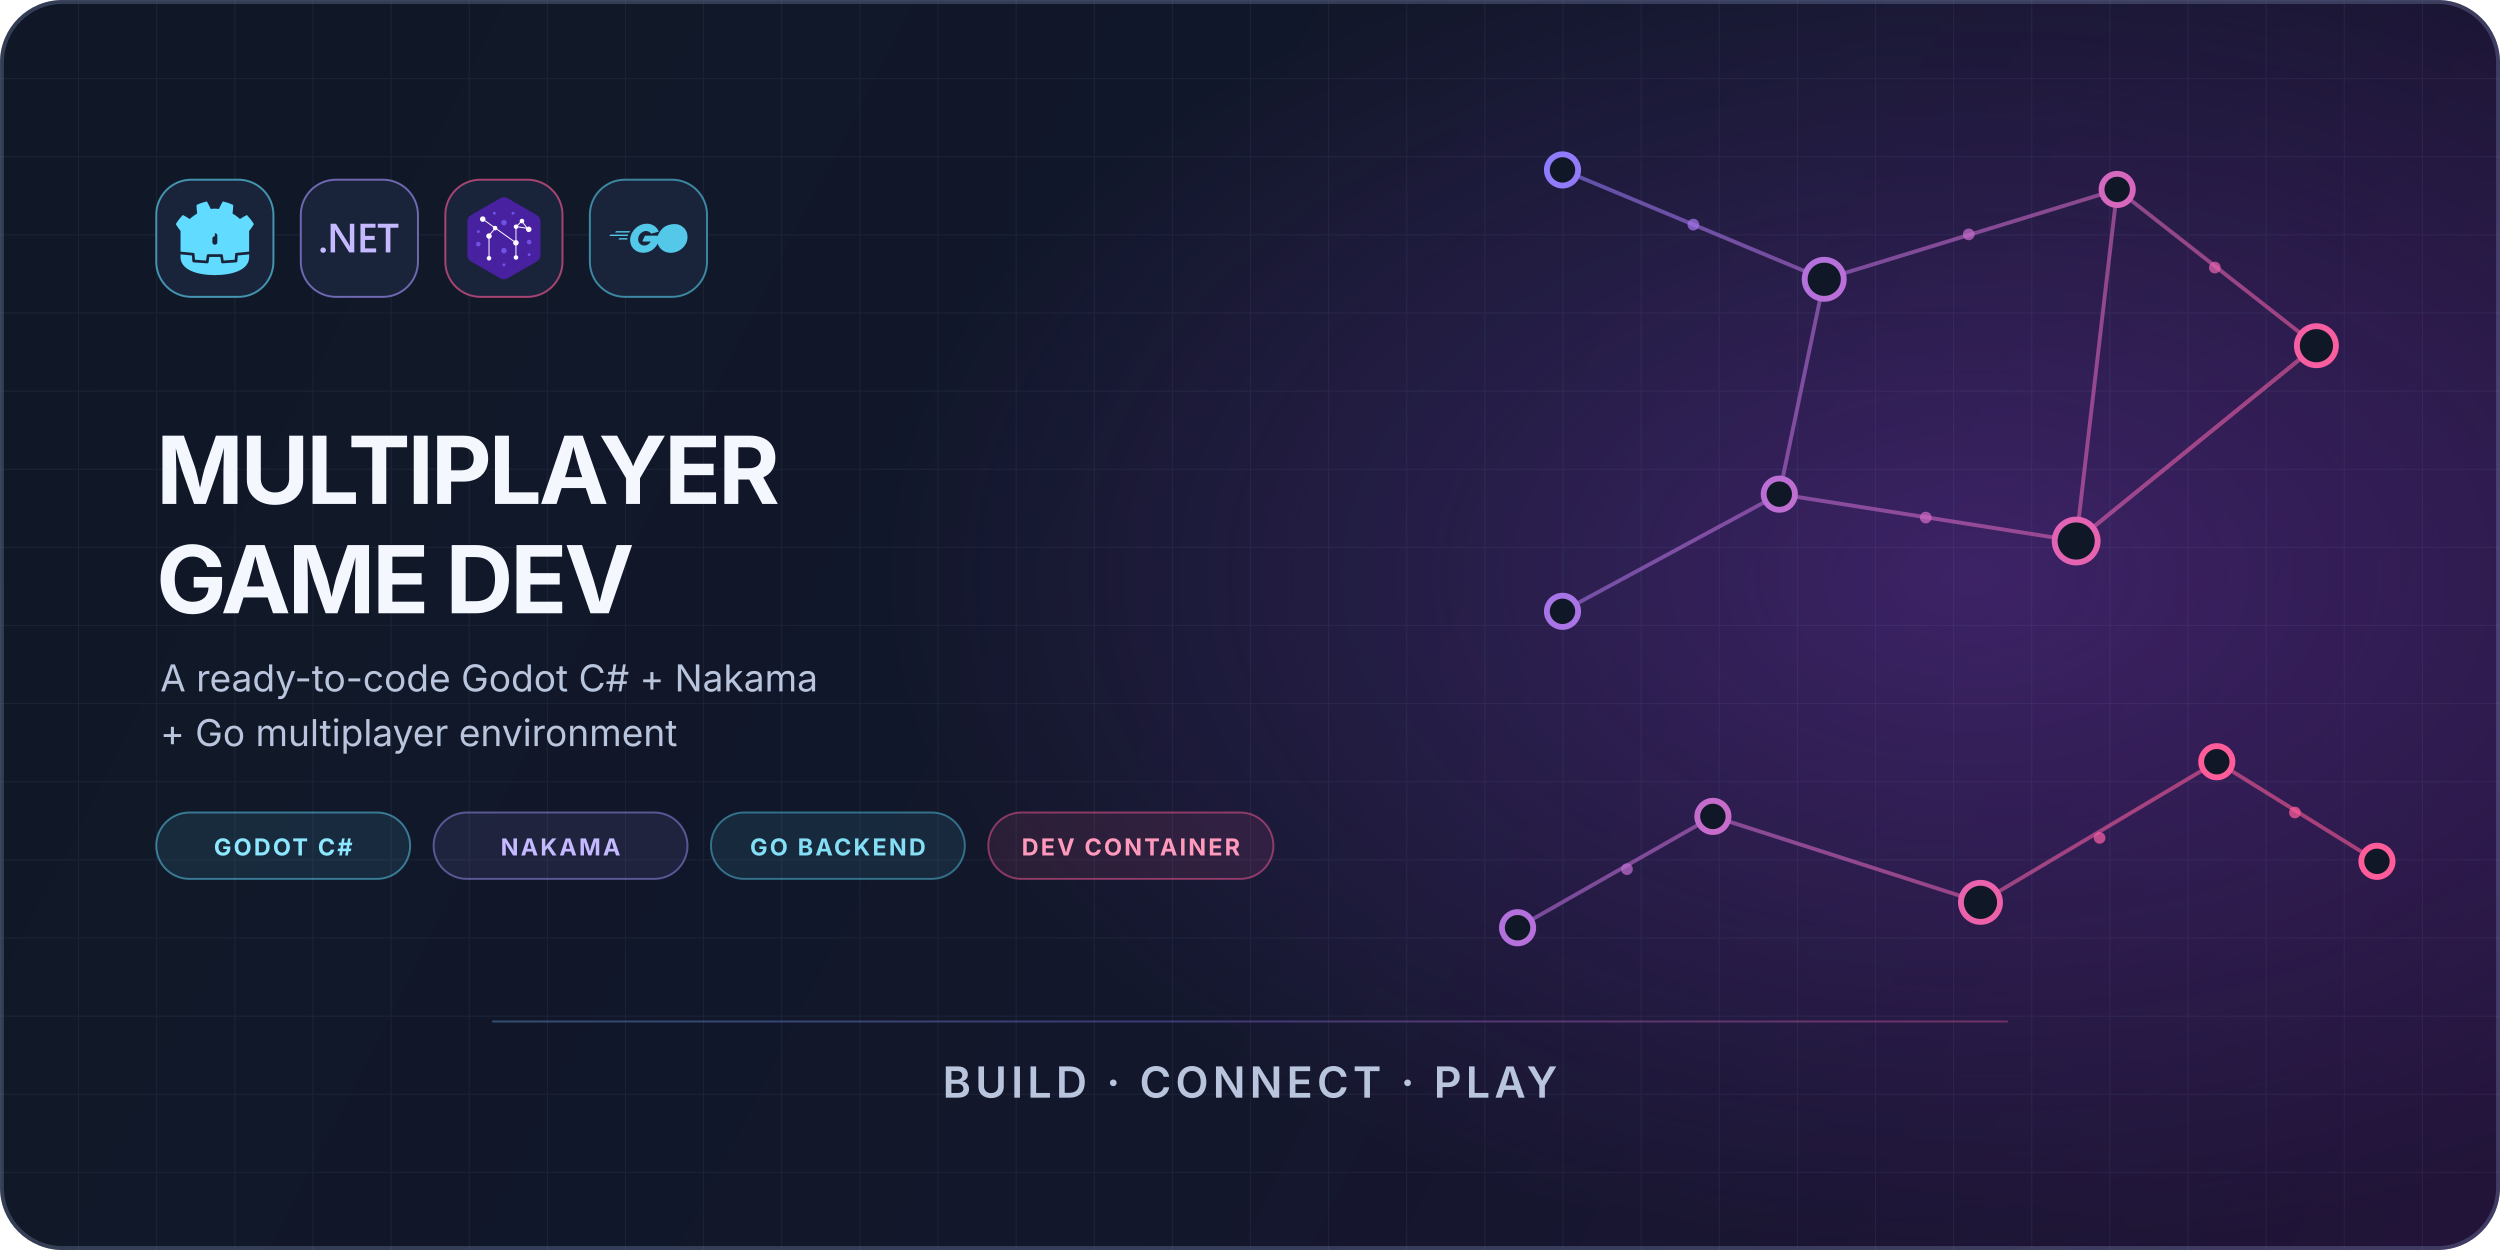
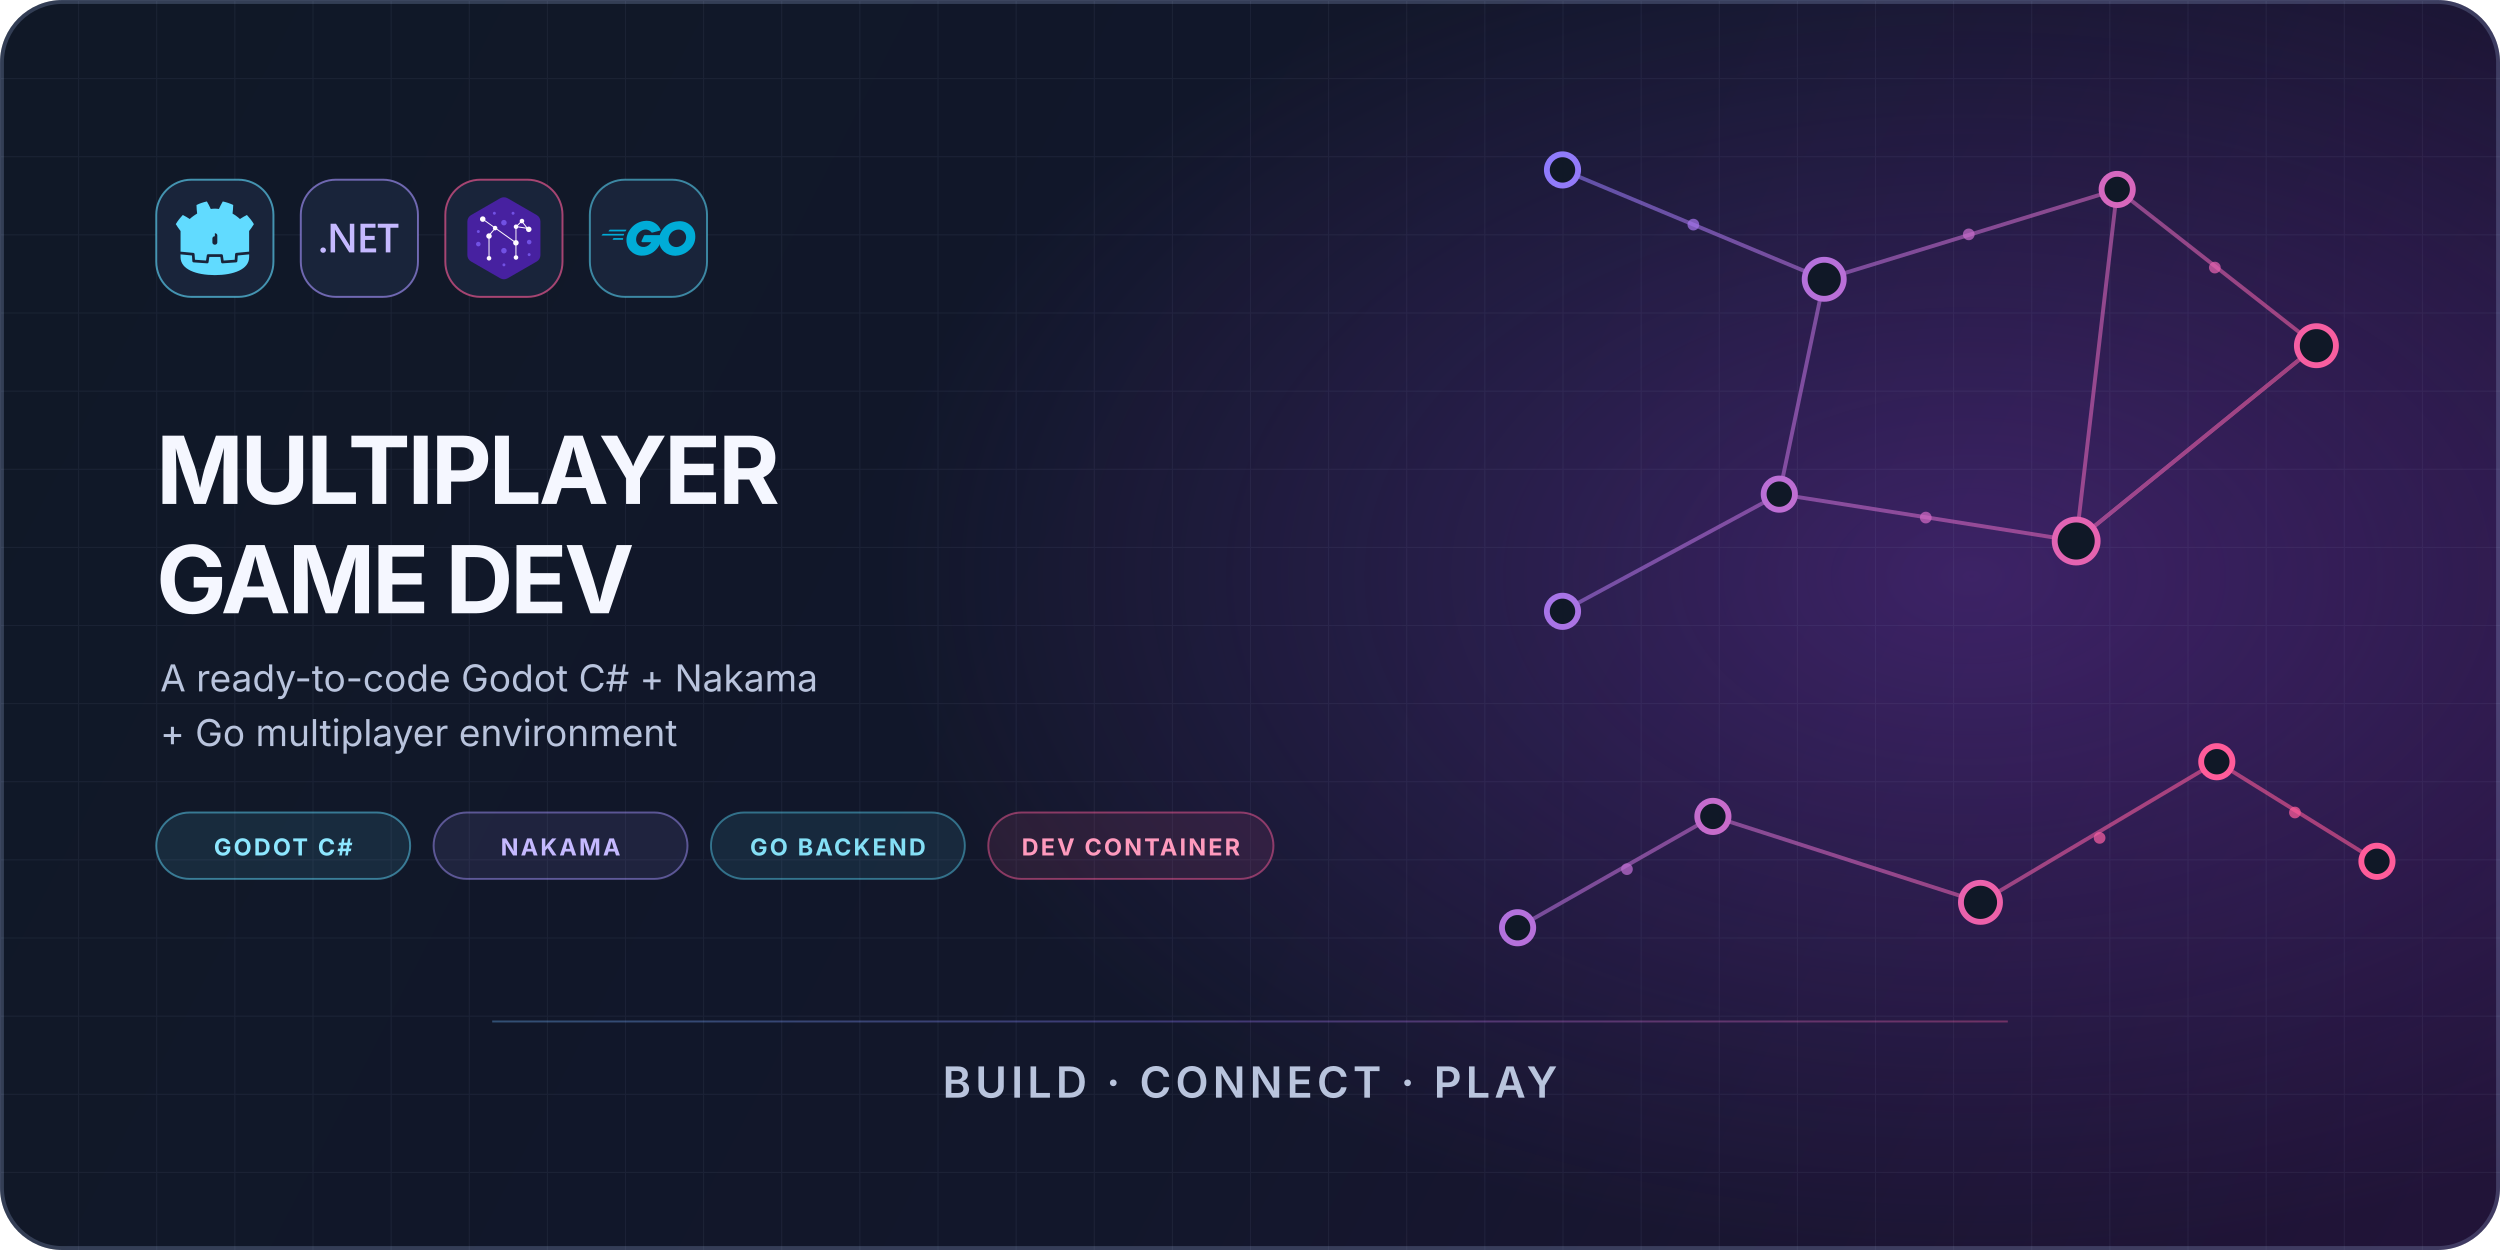
<svg xmlns="http://www.w3.org/2000/svg" width="1280" height="640" viewBox="0 0 1280 640" fill="none">
  <defs>
    <linearGradient id="background" x1="40" y1="20" x2="1240" y2="640" gradientUnits="userSpaceOnUse">
      <stop stop-color="#101827" />
      <stop offset=".55" stop-color="#12172B" />
      <stop offset="1" stop-color="#211438" />
    </linearGradient>
    <linearGradient id="accent" x1="230" y1="150" x2="1070" y2="520" gradientUnits="userSpaceOnUse">
      <stop stop-color="#61DBFF" />
      <stop offset=".52" stop-color="#8C7CFF" />
      <stop offset="1" stop-color="#FF5C9A" />
    </linearGradient>
    <radialGradient id="glow" cx="0" cy="0" r="1" gradientTransform="matrix(0 350 -560 0 1010 295)" gradientUnits="userSpaceOnUse">
      <stop stop-color="#843BCE" stop-opacity=".34" />
      <stop offset="1" stop-color="#843BCE" stop-opacity="0" />
    </radialGradient>
    <pattern id="grid" width="40" height="40" patternUnits="userSpaceOnUse">
      <path d="M40 0H0V40" stroke="#A9B6DA" stroke-opacity=".07" />
    </pattern>
  </defs>
  <rect width="1280" height="640" rx="32" fill="url(#background)" />
  <rect width="1280" height="640" rx="32" fill="url(#glow)" />
  <rect width="1280" height="640" rx="32" fill="url(#grid)" />
  <rect x="1" y="1" width="1278" height="638" rx="31" stroke="#A6B8E5" stroke-opacity=".24" stroke-width="2" />
  <g opacity=".58" stroke="url(#accent)" stroke-width="2">
    <path d="M800 87 934 143 1084 97 1186 177 1063 277 911 253 800 313" />
    <path d="M934 143 911 253M1084 97 1063 277M1186 177 1063 277" />
    <path d="M777 475 877 418 1014 462 1135 390 1217 441" />
  </g>
  <g fill="#101827" stroke="url(#accent)" stroke-width="3">
    <circle cx="800" cy="87" r="8" />
    <circle cx="934" cy="143" r="10" />
    <circle cx="1084" cy="97" r="8" />
    <circle cx="1186" cy="177" r="10" />
    <circle cx="1063" cy="277" r="11" />
    <circle cx="911" cy="253" r="8" />
    <circle cx="800" cy="313" r="8" />
    <circle cx="777" cy="475" r="8" />
    <circle cx="877" cy="418" r="8" />
    <circle cx="1014" cy="462" r="10" />
    <circle cx="1135" cy="390" r="8" />
    <circle cx="1217" cy="441" r="8" />
  </g>
  <g fill="url(#accent)" opacity=".72">
    <circle cx="867" cy="115" r="3" />
    <circle cx="1008" cy="120" r="3" />
    <circle cx="1134" cy="137" r="3" />
    <circle cx="986" cy="265" r="3" />
    <circle cx="833" cy="445" r="3" />
    <circle cx="1075" cy="429" r="3" />
    <circle cx="1175" cy="416" r="3" />
  </g>
  <g font-family="Inter,Segoe UI,Arial,sans-serif">
    <g transform="translate(80 92)">
      <rect width="60" height="60" rx="18" fill="#19243A" stroke="#61DBFF" stroke-opacity=".62" />
      <svg x="10" y="10" width="40" height="40" viewBox="0 0 24 24">
        <path fill="#61DBFF" d="M9.56.683c-1.096.244-2.181.583-3.198 1.095.023.898.081 1.758.199 2.632-.395.253-.81.47-1.178.766-.375.288-.758.564-1.097.901-.678-.448-1.396-.869-2.135-1.241C1.353 5.693.608 6.619 0 7.655c.458.741.936 1.435 1.452 2.094h.014v6.356c.012 0 .023 0 .035.003l3.896.376c.204.02.364.184.378.389l.12 1.72 3.399.242.234-1.587c.03-.206.207-.358.415-.358h4.111c.208 0 .385.152.415.358l.234 1.587 3.399-.242.12-1.72a.42.42 0 0 1 .378-.389l3.895-.376c.012 0 .023-.003.035-.003v-.507h.002V9.75h.014c.516-.659.994-1.353 1.452-2.094-.608-1.036-1.354-1.961-2.151-2.819-.739.372-1.457.793-2.135 1.241-.339-.337-.721-.613-1.096-.901-.369-.296-.784-.513-1.178-.766.117-.874.175-1.734.199-2.632-1.017-.512-2.101-.851-3.198-1.095-.438.736-.838 1.533-1.187 2.312-.414-.069-.829-.094-1.246-.099h-.016c-.417.005-.832.03-1.246.099-.349-.779-.749-1.576-1.188-2.312zM6.476 9.989a2.348 2.348 0 1 0 0 4.696 2.348 2.348 0 0 0 0-4.696zm11.049 0a2.348 2.348 0 1 0 0 4.696 2.348 2.348 0 0 0 0-4.696zm-5.524.453a.756.687 0 0 1 .757.687v2.162a.756.687 0 0 1-1.513 0V12.059a.756.687 0 0 1 .756-.687zM1.46 16.946c.002.377.006.789.006.871 0 3.701 4.694 5.479 10.527 5.5h.014c5.832-.02 10.526-1.799 10.526-5.5 0-.084.005-.495.007-.871l-3.502.338-.121 1.729a.421.421 0 0 1-.389.39l-4.181.296a.42.42 0 0 1-.415-.358l-.238-1.614h-3.386l-.238 1.614a.419.419 0 0 1-.445.357l-4.151-.296c-.208-.015-.375-.181-.389-.389l-.12-1.729-3.504-.337z" />
      </svg>
    </g>
    <g transform="translate(154 92)">
      <rect width="60" height="60" rx="18" fill="#19243A" stroke="#A694FF" stroke-opacity=".62" />
      <svg x="10" y="10" width="40" height="40" viewBox="0 0 24 24">
        <path fill="#C5B9FF" d="M24 8.77h-2.468v7.565h-1.425V8.77h-2.462V7.53H24zm-6.852 7.565h-4.821V7.53h4.63v1.24h-3.205v2.494h2.953v1.234h-2.953v2.604h3.396zm-6.708 0H8.882L4.78 9.863a2.896 2.896 0 0 1-.258-.51h-.036c.032.189.048.592.048 1.21v5.772H3.157V7.53h1.659l3.965 6.32c.167.261.275.442.323.54h.024c-.04-.233-.06-.629-.06-1.185V7.529h1.372zm-8.703-.693a.868.829 0 0 1-.869.829.868.829 0 0 1-.868-.83.868.829 0 0 1 .868-.828.868.829 0 0 1 .869.829Z" />
      </svg>
    </g>
    <g transform="translate(228 92)">
      <rect width="60" height="60" rx="18" fill="#19243A" stroke="#FF5C9A" stroke-opacity=".62" />
-       <svg x="9" y="9" width="42" height="42" viewBox="0 0 512 512">
+       <svg x="9" y="9" width="42" height="42" viewBox="0 0 512 512" preserveAspectRatio="xMidYMid meet">
        <path fill="#4721a0" d="M484 360.9V151.1c0-16.5-8.8-31.8-23.2-40L279.1 6.2c-14.2-8.3-32-8.3-46.3 0L51.2 111.1C37 119.4 28 134.6 28 151.1v209.8c0 16.5 8.8 31.8 23.2 40l181.7 104.8c14.2 8.3 32 8.3 46.3 0l181.7-104.8c14.1-8.3 23.1-23.5 23.1-40" />
        <path fill="#7151e4" d="M413.6 348.7c-5.1 0-9.3 4.2-9.3 9.3s4.2 9.3 9.3 9.3 9.3-4.2 9.3-9.3-4.2-9.3-9.3-9.3m-157.5 63.9c-5.1 0-9.3 4.2-9.3 9.3s4.2 9.3 9.3 9.3 9.3-4.2 9.3-9.3-4.2-9.3-9.3-9.3m57-322c-5.1 0-9.3 4.2-9.3 9.3s4.2 9.3 9.3 9.3 9.3-4.2 9.3-9.3-4.2-9.3-9.3-9.3m-116.6 0c-5.1 0-9.3 4.2-9.3 9.3s4.2 9.3 9.3 9.3 9.3-4.2 9.3-9.3-4.1-9.3-9.3-9.3M413.6 294c7.8 0 14.4-6.4 14.4-14.4s-6.4-14.4-14.4-14.4-14.2 6.4-14.2 14.4 6.3 14.4 14.2 14.4m-157.5 22.1c-9.6 0-17.3 7.8-17.3 17.3 0 9.4 7.8 17.3 17.3 17.3s17.3-7.8 17.3-17.3-7.9-17.3-17.3-17.3m0-174.9c-9.6 0-17.3 7.8-17.3 17.3 0 9.4 7.8 17.3 17.3 17.3s17.3-7.8 17.3-17.3-7.9-17.3-17.3-17.3M96.4 223.1c5.1 0 9.3-4.2 9.3-9.3s-4.2-9.3-9.3-9.3-9.3 4.2-9.3 9.3 4.1 9.3 9.3 9.3m0 54.7c-7.8 0-14.4 6.4-14.4 14.4s6.4 14.4 14.4 14.4 14.2-6.4 14.2-14.4-6.4-14.4-14.2-14.4" />
        <path fill="#fffbff" d="M411.3 182.9c-4.1 0-7.7 1.6-10.6 4l-21.9-28.3c2.5-2.6 4.1-6.2 4.1-10.1 0-8-6.4-14.4-14.2-14.4s-14.4 6.4-14.4 14.4c0 2.6.8 4.9 2 6.9l-16.9 16.9c-2.3-1.5-4.9-2.6-7.8-2.6-8 0-14.2 6.4-14.2 14.4 0 6.8 4.7 12.2 10.9 13.7v69.3c-3.5.6-6.4 2.5-8.8 4.8l-105.3-74.8c.9-2.3 1.4-4.7.9-7.2-1.4-7.7-8.6-13.1-16.5-11.7-2.5.4-4.7 1.6-6.5 3.2l-53-37.7c1.5-3.1 2.4-6.6 1.8-10.3-1.6-9.4-10.6-15.8-20-14.2s-15.8 10.6-14.2 20 10.6 15.8 20 14.2c3.6-.6 6.5-2.5 8.9-4.8l52.9 37.6c-1.3 2.6-2 5.5-1.4 8.5.5 2.6 1.8 4.7 3.4 6.6l-21.1 24.8c-2-.8-4.1-1.3-6.3-1.3-9.6 0-17.3 7.8-17.3 17.3 0 8.4 6.3 15.2 14.2 16.7v108c-6.4 1.4-11.4 6.9-11.4 13.8 0 8 6.4 14.4 14.4 14.4s14.4-6.4 14.4-14.4c0-6.8-4.8-12.3-11.2-13.8v-108c7.9-1.6 14.1-8.3 14.1-16.6 0-5-2.3-9.4-5.7-12.6l20.7-24.4c2.5 1.2 5.3 1.9 8.2 1.3 3-.6 5.4-2.2 7.5-4.2L315.6 277c-1.5 3.1-2.4 6.6-1.8 10.3 1.3 7.5 7.2 12.8 14.2 14.1v60.7c-6.2 1.6-10.9 6.9-10.9 13.7 0 8 6.4 14.4 14.2 14.4s14.4-6.4 14.4-14.4c0-7-5-12.5-11.5-13.8v-60.6c9.2-1.8 15.3-10.6 13.8-19.8-1.2-7.3-6.9-12.7-13.8-14V198c5.1-1.1 9.2-4.8 10.7-9.8l49.9 7.7c-.4 1.4-.9 2.7-.9 4.3 0 9.4 7.8 17.3 17.3 17.3 9.4 0 17.3-7.8 17.3-17.3.1-9.4-7.7-17.3-17.2-17.3m-65.9-1c-.3-1.8-.9-3.5-1.8-5l16.8-16.8c2.3 1.7 5.1 2.8 8.2 2.8 1.7 0 3.3-.4 4.9-1l21.4 27.6z" />
      </svg>
    </g>
    <g transform="translate(302 92)">
      <rect width="60" height="60" rx="18" fill="#19243A" stroke="#54C8E8" stroke-opacity=".62" />
-       <svg x="10" y="10" width="40" height="40" viewBox="0 0 24 24">
-         <path fill="#54C8E8" d="M1.811 10.231c-.047 0-.058-.023-.035-.059l.246-.315c.023-.035.081-.058.128-.058h4.172c.046 0 .058.035.035.07l-.199.303c-.023.036-.082.07-.117.07zM.047 11.306c-.047 0-.059-.023-.035-.058l.245-.316c.023-.035.082-.058.129-.058h5.328c.047 0 .07.035.058.07l-.093.28c-.012.047-.058.07-.105.07zm2.828 1.075c-.047 0-.059-.035-.035-.07l.163-.292c.023-.035.07-.07.117-.07h2.337c.047 0 .07.035.07.082l-.023.28c0 .047-.047.082-.082.082zm12.129-2.36c-.736.187-1.239.327-1.963.514-.176.046-.187.058-.34-.117-.174-.199-.303-.327-.548-.444-.737-.362-1.45-.257-2.115.175-.795.514-1.204 1.274-1.192 2.22.011.935.654 1.706 1.577 1.835.795.105 1.46-.175 1.987-.77.105-.13.198-.27.315-.434H10.47c-.245 0-.304-.152-.222-.35.152-.362.432-.97.596-1.274a.315.315 0 0 1 .292-.187h4.253c-.023.316-.023.631-.07.947a4.983 4.983 0 0 1-.958 2.29c-.841 1.11-1.94 1.8-3.33 1.986-1.145.152-2.209-.07-3.143-.77-.865-.655-1.356-1.52-1.484-2.595-.152-1.274.222-2.419.993-3.424.83-1.086 1.928-1.776 3.272-2.02 1.098-.2 2.15-.07 3.096.571.62.41 1.063.97 1.356 1.648.07.105.023.164-.117.2m3.868 6.461c-1.064-.024-2.034-.328-2.852-1.029a3.665 3.665 0 0 1-1.262-2.255c-.21-1.32.152-2.489.947-3.529.853-1.122 1.881-1.706 3.272-1.95 1.192-.21 2.314-.095 3.33.595.923.63 1.496 1.484 1.648 2.605.198 1.578-.257 2.863-1.344 3.962-.771.783-1.718 1.273-2.805 1.495-.315.06-.63.07-.934.106z" />
+       <svg x="6" y="21" width="48" height="18" viewBox="0 0 205.4 76.7" preserveAspectRatio="xMidYMid meet">
+         <path fill="#00acd7" d="M15.5 23.2c-.4 0-.5-.2-.3-.5l2.1-2.7c.2-.3.7-.5 1.1-.5h35.7c.4 0 .5.3.3.6l-1.7 2.6c-.2.3-.7.6-1 .6zM.4 32.4c-.4 0-.5-.2-.3-.5l2.1-2.7c.2-.3.7-.5 1.1-.5h45.6c.4 0 .6.3.5.6l-.8 2.4c-.1.4-.5.6-.9.6zm24.2 9.2c-.4 0-.5-.3-.3-.6l1.4-2.5c.2-.3.6-.6 1-.6h20c.4 0 .6.3.6.7l-.2 2.4c0 .4-.4.7-.7.7z" />
+         <path fill="#00acd7" d="M128.4 21.4c-6.3 1.6-10.6 2.8-16.8 4.4-1.5.4-1.6.5-2.9-1-1.5-1.7-2.6-2.8-4.7-3.8-6.3-3.1-12.4-2.2-18.1 1.5-6.8 4.4-10.3 10.9-10.2 19 .1 8 5.6 14.6 13.5 15.7 6.8.9 12.5-1.5 17-6.6.9-1.1 1.7-2.3 2.7-3.7H89.6c-2.1 0-2.6-1.3-1.9-3 1.3-3.1 3.7-8.3 5.1-10.9.3-.6 1-1.6 2.5-1.6h36.4c-.2 2.7-.2 5.4-.6 8.1-1.1 7.2-3.8 13.8-8.2 19.6-7.2 9.5-16.6 15.4-28.5 17-9.8 1.3-18.9-.6-26.9-6.6-7.4-5.6-11.6-13-12.7-22.2-1.3-10.9 1.9-20.7 8.5-29.3C70.4 8.7 79.8 2.8 91.3.7c9.4-1.7 18.4-.6 26.5 4.9 5.3 3.5 9.1 8.3 11.6 14.1.6.9.2 1.4-1 1.7" />
+         <path fill="#00acd7" d="M161.5 76.7c-9.1-.2-17.4-2.8-24.4-8.8-5.9-5.1-9.6-11.6-10.8-19.3-1.8-11.3 1.3-21.3 8.1-30.2 7.3-9.6 16.1-14.6 28-16.7 10.2-1.8 19.8-.8 28.5 5.1 7.9 5.4 12.8 12.7 14.1 22.3 1.7 13.5-2.2 24.5-11.5 33.9-6.6 6.7-14.7 10.9-24 12.8-2.7.5-5.4.6-8 .9m23.8-40.4c-.1-1.3-.1-2.3-.3-3.3-1.8-9.9-10.9-15.5-20.4-13.3-9.3 2.1-15.3 8-17.5 17.4-1.8 7.8 2 15.7 9.2 18.9 5.5 2.4 11 2.1 16.3-.6 7.9-4.1 12.2-10.5 12.7-19.1" />
      </svg>
    </g>
    <text x="80" y="258" fill="#F5F7FF" font-size="48" font-weight="750" letter-spacing="-1.5">MULTIPLAYER</text>
    <text x="80" y="314" fill="#F5F7FF" font-size="48" font-weight="750" letter-spacing="-1.5">GAME DEV</text>
    <text x="82" y="354" fill="#B9C4DD" font-size="19">A ready-to-code Godot C# + Nakama</text>
    <text x="82" y="382" fill="#B9C4DD" font-size="19">+ Go multiplayer environment</text>
    <g font-size="12" font-weight="700" letter-spacing="1.1">
      <rect x="80" y="416" width="130" height="34" rx="17" fill="#61DBFF" fill-opacity=".1" stroke="#61DBFF" stroke-opacity=".48" />
      <text x="145" y="438" fill="#8DE7FF" text-anchor="middle">GODOT C#</text>
      <rect x="222" y="416" width="130" height="34" rx="17" fill="#A694FF" fill-opacity=".1" stroke="#A694FF" stroke-opacity=".48" />
      <text x="287" y="438" fill="#C5B9FF" text-anchor="middle">NAKAMA</text>
      <rect x="364" y="416" width="130" height="34" rx="17" fill="#54C8E8" fill-opacity=".1" stroke="#54C8E8" stroke-opacity=".48" />
      <text x="429" y="438" fill="#84DFF5" text-anchor="middle">GO BACKEND</text>
      <rect x="506" y="416" width="146" height="34" rx="17" fill="#FF5C9A" fill-opacity=".1" stroke="#FF5C9A" stroke-opacity=".48" />
      <text x="579" y="438" fill="#FF9ABD" text-anchor="middle">DEV CONTAINER</text>
    </g>
  </g>
  <path d="M252 523H1028" stroke="url(#accent)" stroke-opacity=".35" />
  <text x="640" y="562" fill="#B9C4DD" font-family="Inter,Segoe UI,Arial,sans-serif" font-size="22" font-weight="600" letter-spacing="2.2" text-anchor="middle">BUILD · CONNECT · PLAY</text>
</svg>
